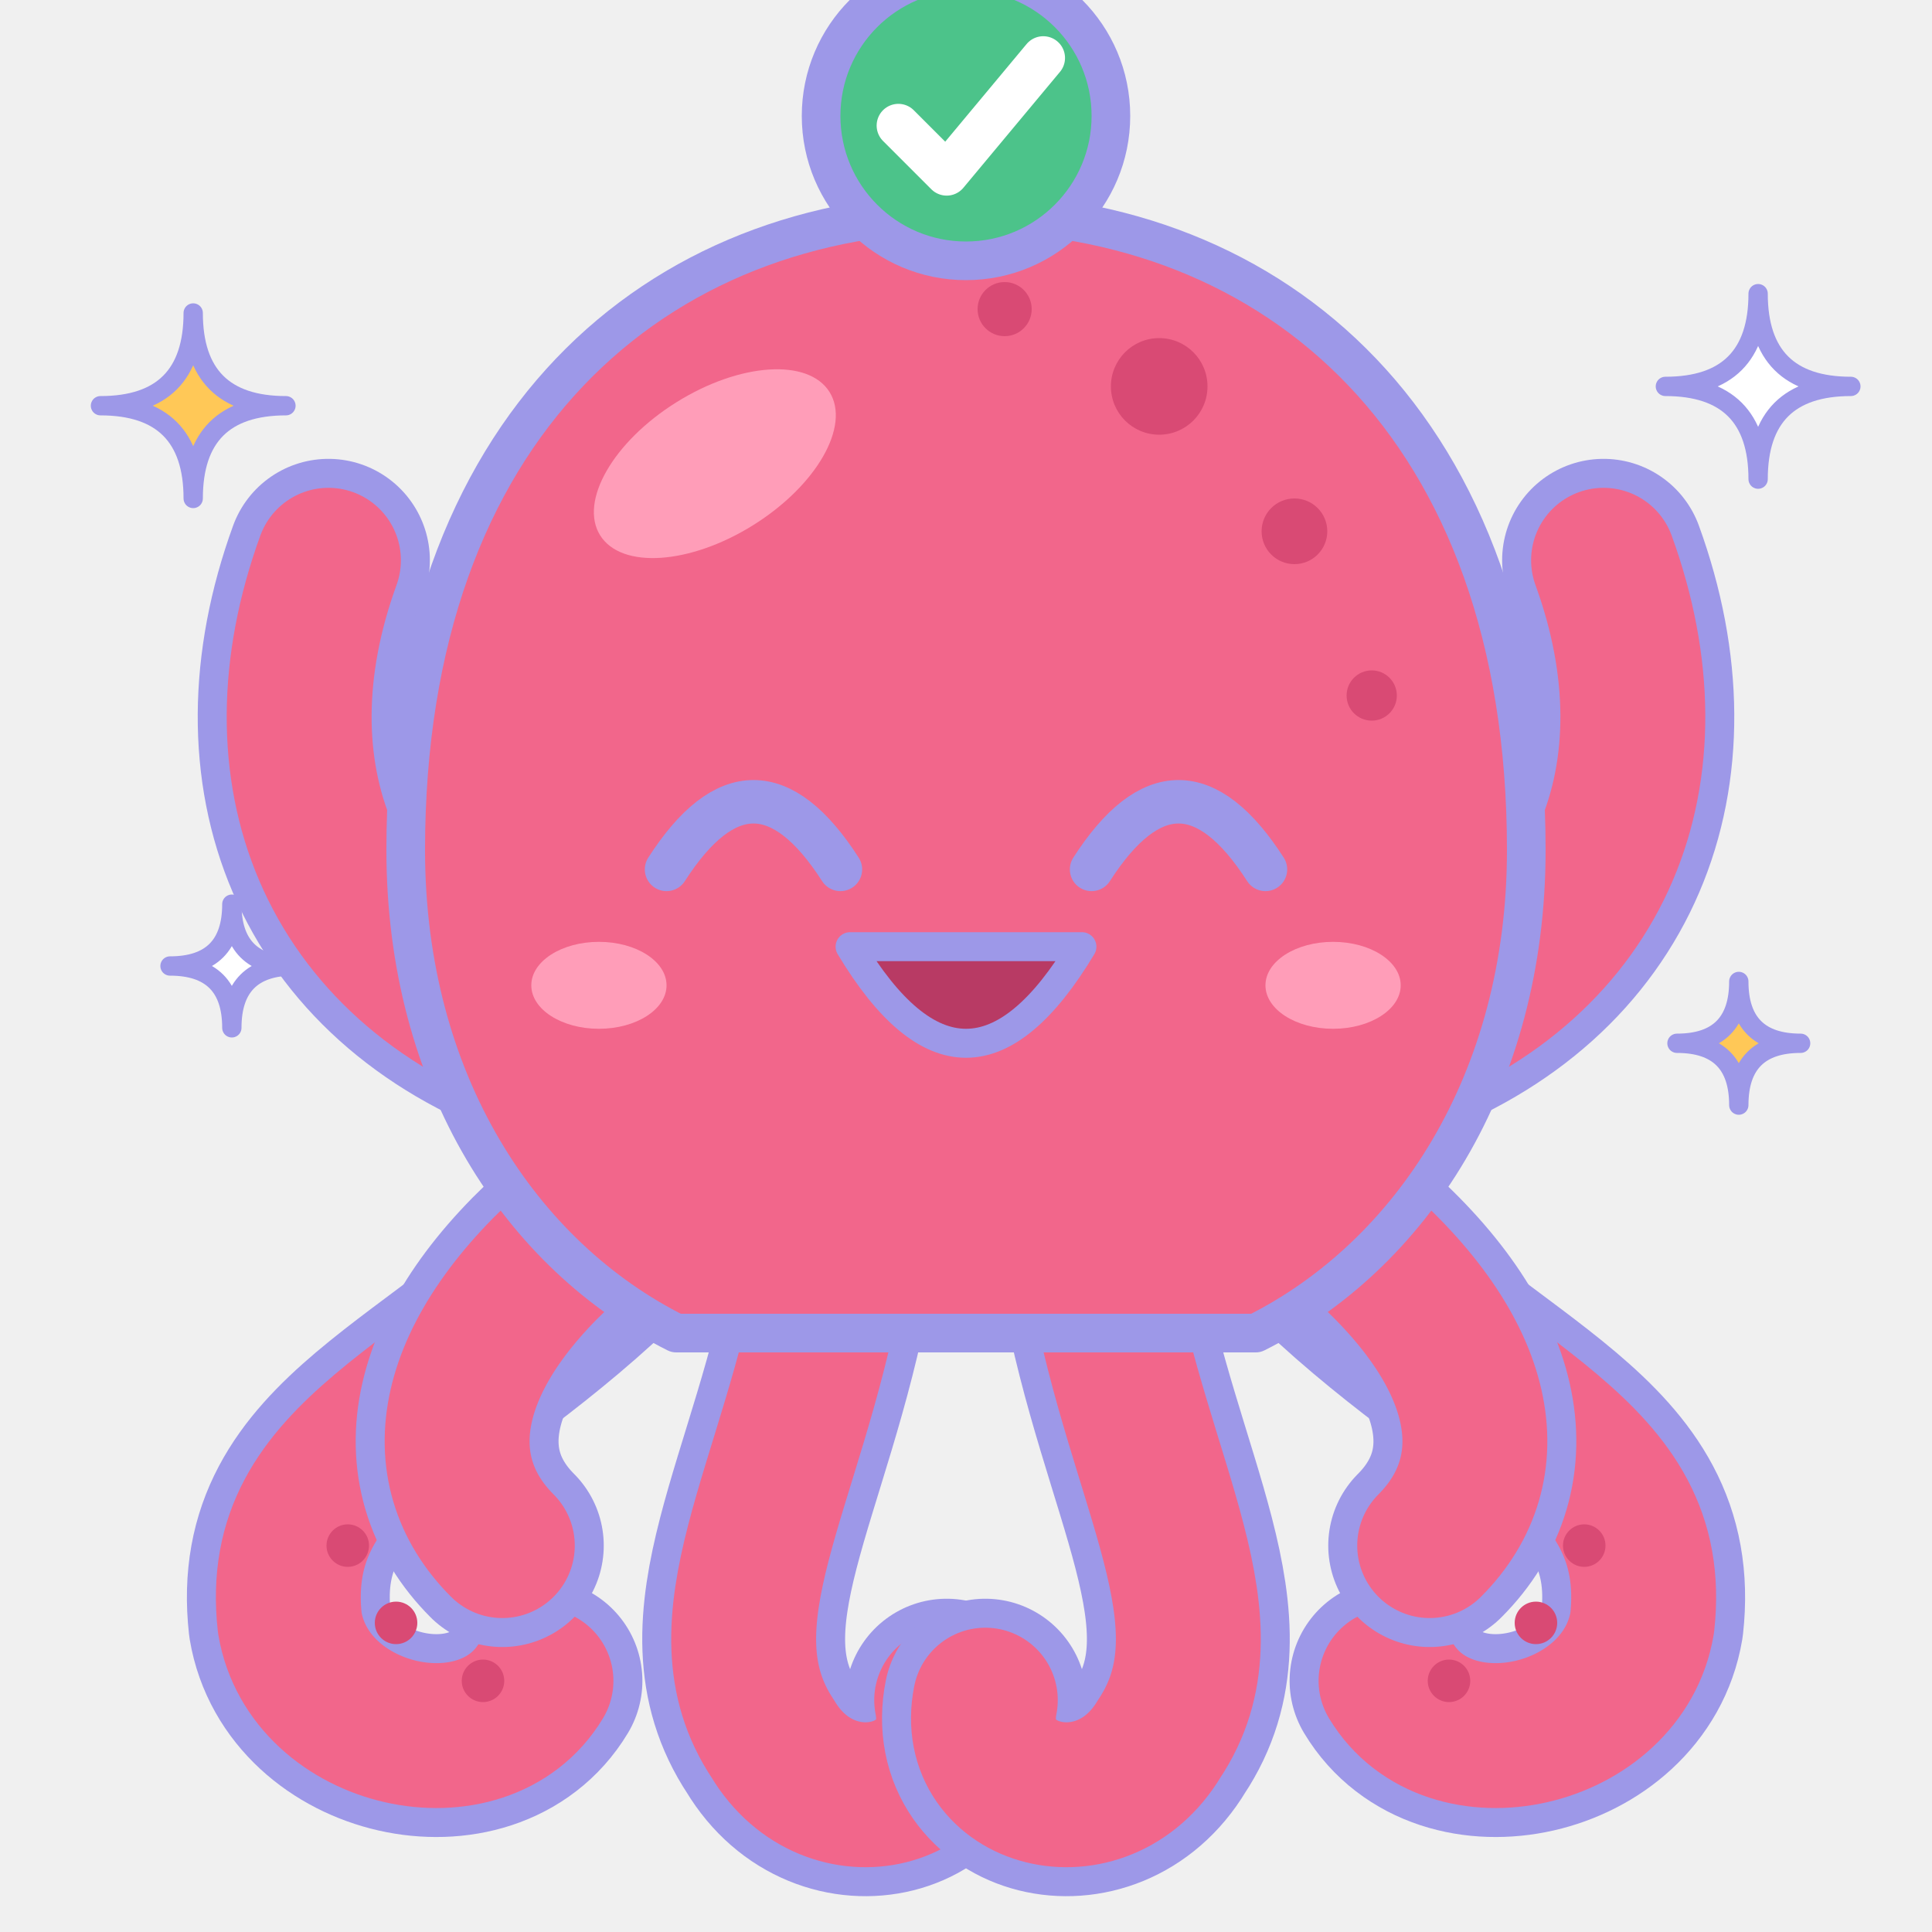
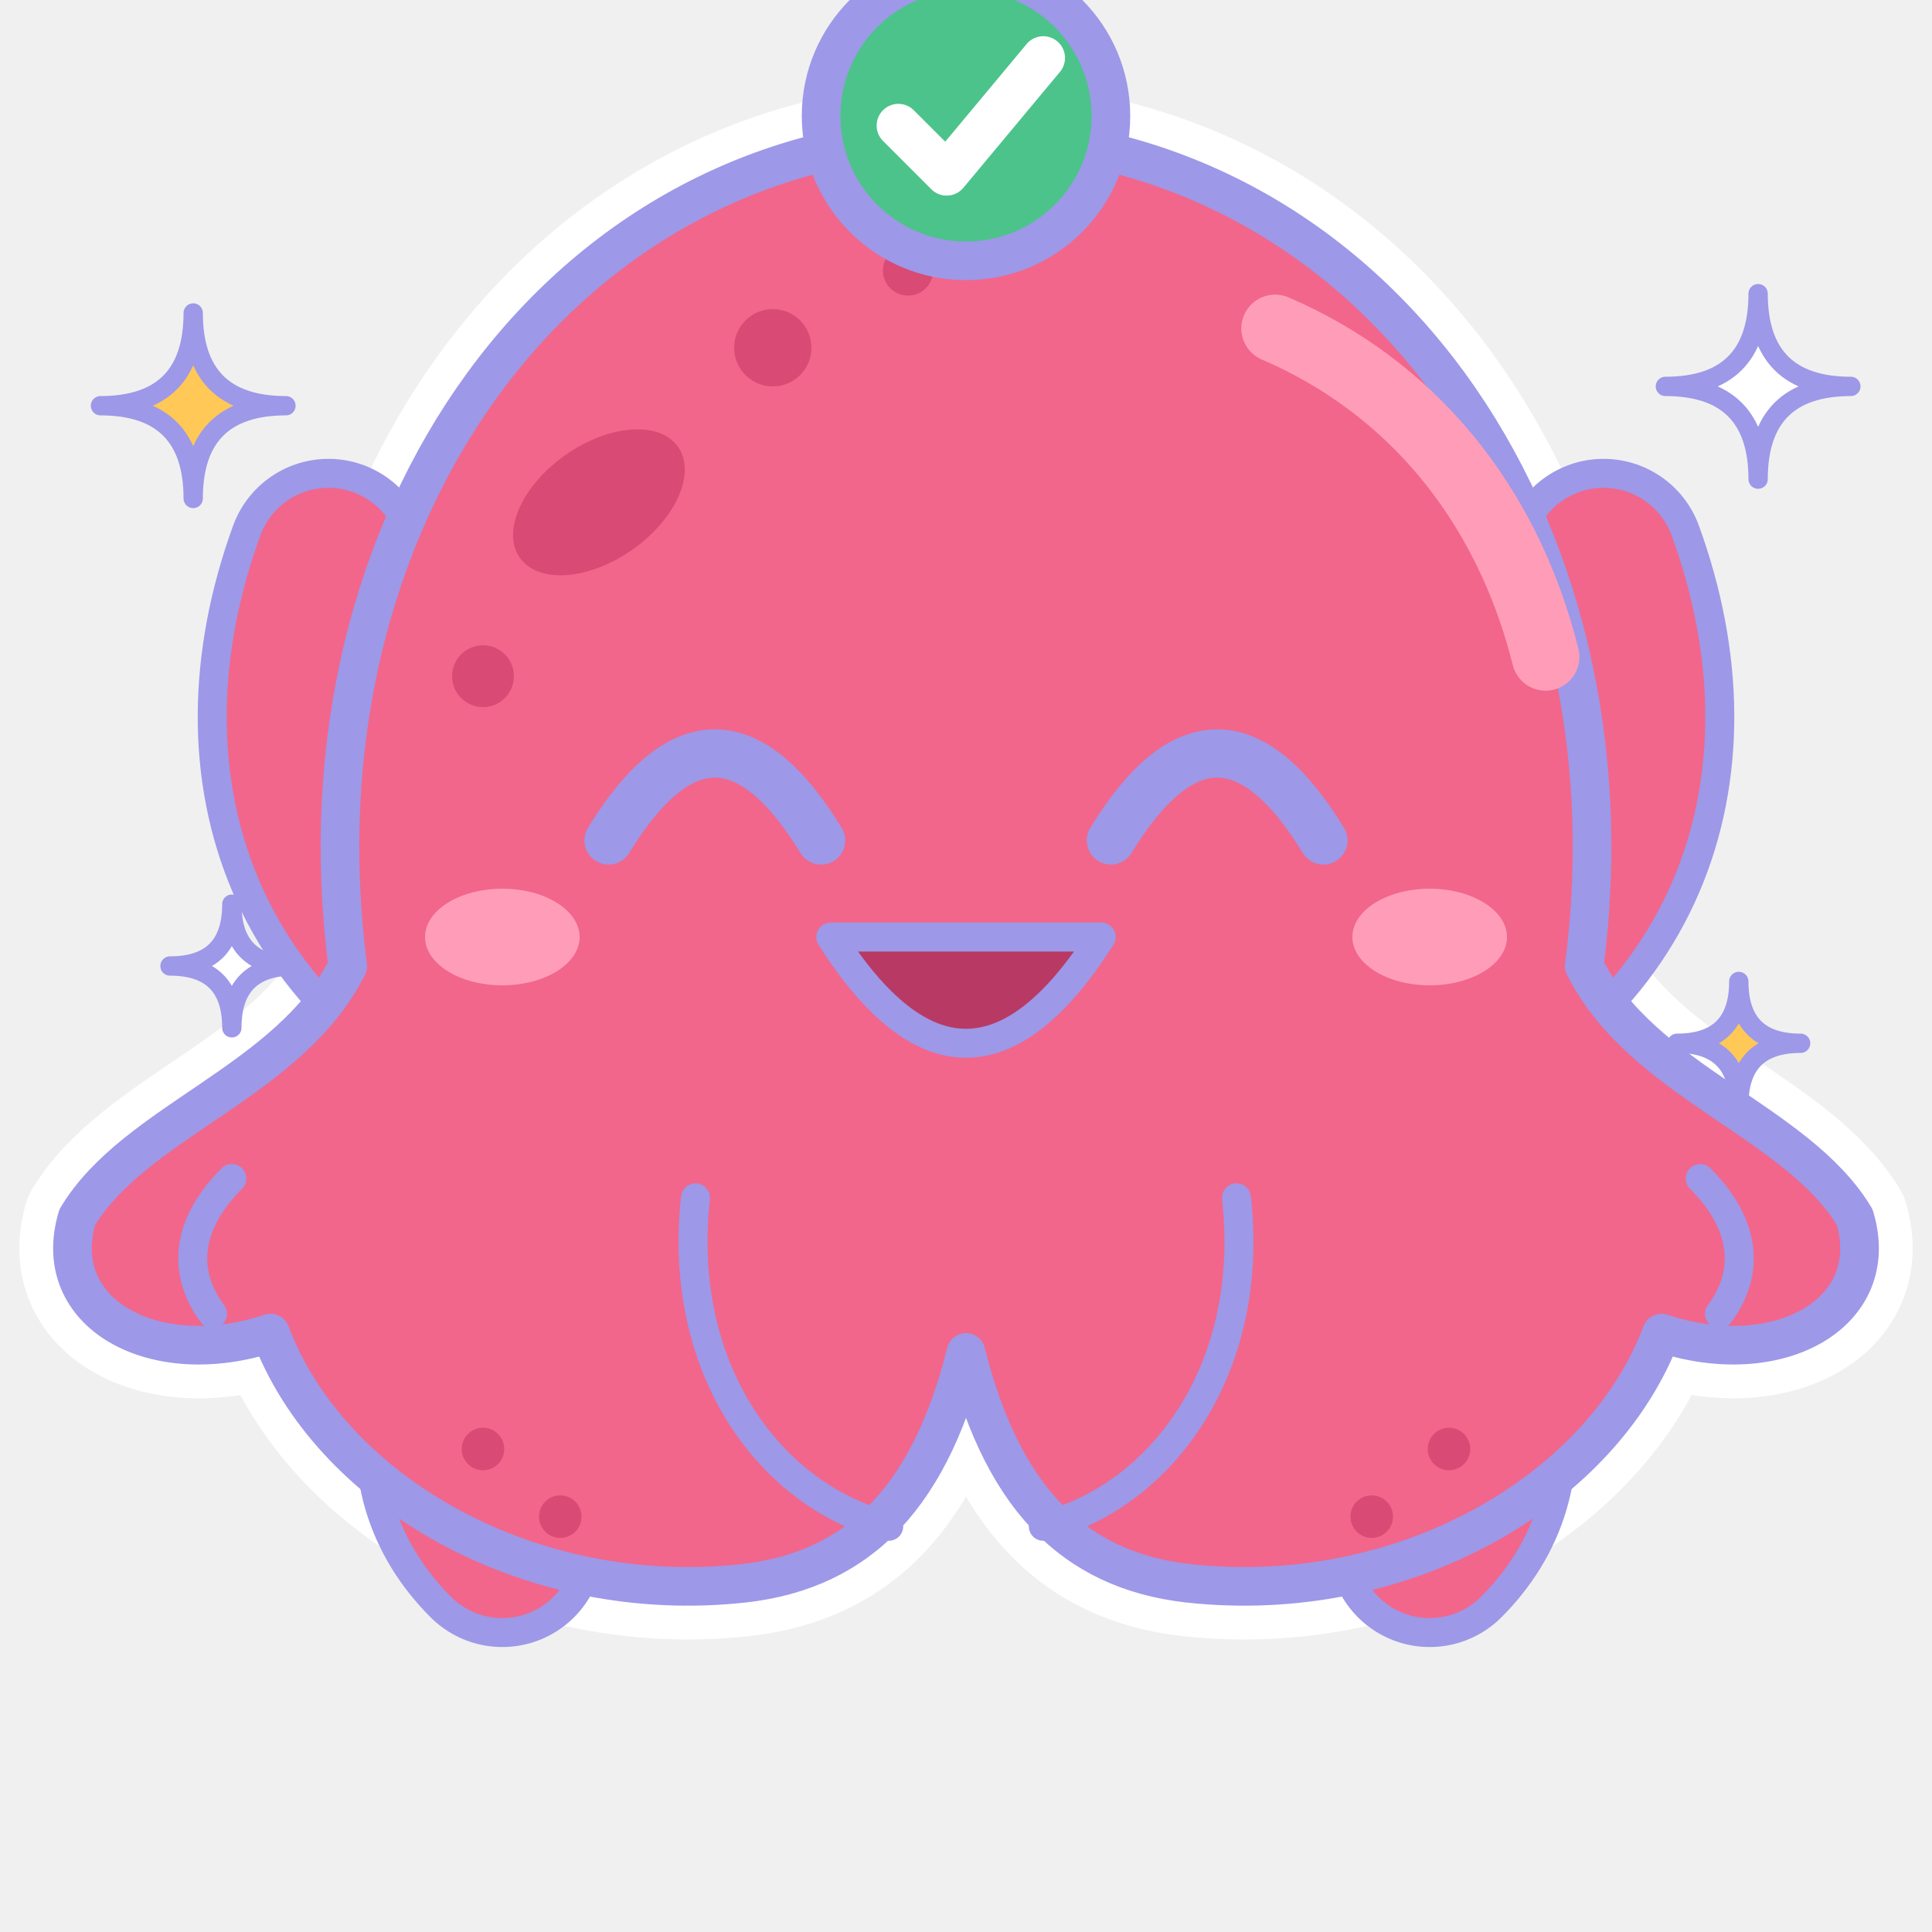
<svg xmlns="http://www.w3.org/2000/svg" viewBox="0 0 200 200" role="img" aria-label="Pouple the octopus">
-   <path d="M64 128 C46 146 28 150 30 168 C32 180 50 184 56 174" fill="none" stroke="#9D98E8" stroke-width="21" stroke-linecap="round" stroke-linejoin="round" />
-   <path d="M64 128 C46 146 28 150 30 168 C32 180 50 184 56 174" fill="none" stroke="#F2668B" stroke-width="15" stroke-linecap="round" stroke-linejoin="round" />
-   <path d="M86 132 C82 154 72 168 80 180 C86 190 100 186 98 176" fill="none" stroke="#9D98E8" stroke-width="21" stroke-linecap="round" stroke-linejoin="round" />
-   <path d="M86 132 C82 154 72 168 80 180 C86 190 100 186 98 176" fill="none" stroke="#F2668B" stroke-width="15" stroke-linecap="round" stroke-linejoin="round" />
-   <path d="M114 132 C118 154 128 168 120 180 C114 190 100 186 102 176" fill="none" stroke="#9D98E8" stroke-width="21" stroke-linecap="round" stroke-linejoin="round" />
-   <path d="M114 132 C118 154 128 168 120 180 C114 190 100 186 102 176" fill="none" stroke="#F2668B" stroke-width="15" stroke-linecap="round" stroke-linejoin="round" />
-   <path d="M136 128 C154 146 172 150 170 168 C168 180 150 184 144 174" fill="none" stroke="#9D98E8" stroke-width="21" stroke-linecap="round" stroke-linejoin="round" />
-   <path d="M136 128 C154 146 172 150 170 168 C168 180 150 184 144 174" fill="none" stroke="#F2668B" stroke-width="15" stroke-linecap="round" stroke-linejoin="round" />
-   <circle cx="36" cy="160" r="2.2" fill="#D94A74" />
-   <circle cx="41" cy="168" r="2.2" fill="#D94A74" />
-   <circle cx="50" cy="174" r="2.2" fill="#D94A74" />
-   <circle cx="164" cy="160" r="2.2" fill="#D94A74" />
-   <circle cx="159" cy="168" r="2.2" fill="#D94A74" />
-   <circle cx="150" cy="174" r="2.2" fill="#D94A74" />
+   <path d="M36 100 C30 54 58 14 100 14 C142 14 170 54 164 100 C170 112 186 116 192 126 C195 136 184 142 172 138 C166 154 146 166 124 164 C112 163 104 156 100 140 C96 156 88 163 76 164 C54 166 34 154 28 138 C16 142 5 136 8 126 C14 116 30 112 36 100 Z" fill="#fff" stroke="#fff" stroke-width="11" stroke-linejoin="round" />
  <path d="M56 108 C34 100 26 80 34 58" fill="none" stroke="#9D98E8" stroke-width="21" stroke-linecap="round" stroke-linejoin="round" />
  <path d="M56 108 C34 100 26 80 34 58" fill="none" stroke="#F2668B" stroke-width="15" stroke-linecap="round" stroke-linejoin="round" />
  <path d="M144 108 C166 100 174 80 166 58" fill="none" stroke="#9D98E8" stroke-width="21" stroke-linecap="round" stroke-linejoin="round" />
  <path d="M144 108 C166 100 174 80 166 58" fill="none" stroke="#F2668B" stroke-width="15" stroke-linecap="round" stroke-linejoin="round" />
  <path d="M60 128 C46 140 44 152 52 160" fill="none" stroke="#9D98E8" stroke-width="21" stroke-linecap="round" stroke-linejoin="round" />
  <path d="M60 128 C46 140 44 152 52 160" fill="none" stroke="#F2668B" stroke-width="15" stroke-linecap="round" stroke-linejoin="round" />
  <path d="M140 128 C154 140 156 152 148 160" fill="none" stroke="#9D98E8" stroke-width="21" stroke-linecap="round" stroke-linejoin="round" />
  <path d="M140 128 C154 140 156 152 148 160" fill="none" stroke="#F2668B" stroke-width="15" stroke-linecap="round" stroke-linejoin="round" />
-   <path d="M42 88 C42 44 68 22 100 22 C132 22 158 44 158 88 C158 112 146 130 130 138 L70 138 C54 130 42 112 42 88 Z" fill="#F2668B" stroke="#9D98E8" stroke-width="4" stroke-linejoin="round" />
-   <ellipse cx="74" cy="48" rx="14" ry="7.5" transform="rotate(-32 74 48)" fill="#FF9DB8" />
-   <circle cx="120" cy="40" r="5" fill="#D94A74" />
-   <circle cx="134" cy="55" r="3.4" fill="#D94A74" />
-   <circle cx="104" cy="32" r="2.8" fill="#D94A74" />
-   <circle cx="142" cy="72" r="2.6" fill="#D94A74" />
-   <ellipse cx="62" cy="102" rx="7" ry="4.5" fill="#FF9DB8" />
-   <ellipse cx="138" cy="102" rx="7" ry="4.5" fill="#FF9DB8" />
-   <path d="M69 90 Q78 76 87 90" fill="none" stroke="#9D98E8" stroke-width="4.5" stroke-linecap="round" />
-   <path d="M113 90 Q122 76 131 90" fill="none" stroke="#9D98E8" stroke-width="4.5" stroke-linecap="round" />
-   <path d="M88 98 Q100 118 112 98 Z" fill="#B83A64" stroke="#9D98E8" stroke-width="3" stroke-linejoin="round" />
+   <path d="M36 100 C30 54 58 14 100 14 C142 14 170 54 164 100 C170 112 186 116 192 126 C195 136 184 142 172 138 C166 154 146 166 124 164 C112 163 104 156 100 140 C96 156 88 163 76 164 C54 166 34 154 28 138 C16 142 5 136 8 126 C14 116 30 112 36 100 Z" fill="#F2668B" stroke="#9D98E8" stroke-width="4" stroke-linejoin="round" />
+   <path d="M128 124 C130 142 120 155 108 158" fill="none" stroke="#9D98E8" stroke-width="3" stroke-linecap="round" />
+   <path d="M72 124 C70 142 80 155 92 158" fill="none" stroke="#9D98E8" stroke-width="3" stroke-linecap="round" />
+   <path d="M176 122 C181 127 181 132 178 136" fill="none" stroke="#9D98E8" stroke-width="3" stroke-linecap="round" />
+   <path d="M24 122 C19 127 19 132 22 136" fill="none" stroke="#9D98E8" stroke-width="3" stroke-linecap="round" />
+   <path d="M132 34 C146 40 156 52 160 68" fill="none" stroke="#FF9DB8" stroke-width="7" stroke-linecap="round" />
+   <ellipse cx="62" cy="52" rx="10" ry="6" transform="rotate(-35 62 52)" fill="#D94A74" />
+   <circle cx="80" cy="36" r="4" fill="#D94A74" />
+   <circle cx="50" cy="70" r="3.2" fill="#D94A74" />
+   <circle cx="94" cy="28" r="2.6" fill="#D94A74" />
+   <circle cx="150" cy="150" r="2.2" fill="#D94A74" />
+   <circle cx="142" cy="157" r="2.2" fill="#D94A74" />
+   <circle cx="50" cy="150" r="2.2" fill="#D94A74" />
+   <circle cx="58" cy="157" r="2.2" fill="#D94A74" />
+   <g transform="translate(0 -15)">
+     <ellipse cx="52" cy="112" rx="8" ry="5" fill="#FF9DB8" />
+     <ellipse cx="148" cy="112" rx="8" ry="5" fill="#FF9DB8" />
+     <path d="M63 102 Q74 84 85 102" fill="none" stroke="#9D98E8" stroke-width="5" stroke-linecap="round" />
+     <path d="M115 102 Q126 84 137 102" fill="none" stroke="#9D98E8" stroke-width="5" stroke-linecap="round" />
+     <path d="M86 112 Q100 134 114 112 Z" fill="#B83A64" stroke="#9D98E8" stroke-width="3" stroke-linejoin="round" />
+   </g>
  <path d="M20 32.4 Q20 42 29.6 42 Q20 42 20 51.6 Q20 42 10.4 42 Q20 42 20 32.4 Z" fill="#FFC857" stroke="#9D98E8" stroke-width="2" stroke-linejoin="round" />
  <path d="M182 30.4 Q182 40 191.6 40 Q182 40 182 49.6 Q182 40 172.4 40 Q182 40 182 30.4 Z" fill="#fff" stroke="#9D98E8" stroke-width="2" stroke-linejoin="round" />
  <path d="M180 101.6 Q180 108 186.4 108 Q180 108 180 114.4 Q180 108 173.6 108 Q180 108 180 101.6 Z" fill="#FFC857" stroke="#9D98E8" stroke-width="2" stroke-linejoin="round" />
  <path d="M24 93.6 Q24 100 30.4 100 Q24 100 24 106.4 Q24 100 17.6 100 Q24 100 24 93.6 Z" fill="#fff" stroke="#9D98E8" stroke-width="2" stroke-linejoin="round" />
  <circle cx="100" cy="12" r="15" fill="#4CC38A" stroke="#9D98E8" stroke-width="4" />
  <path d="M93 13 L98 18 L108 6" fill="none" stroke="#fff" stroke-width="4.5" stroke-linecap="round" stroke-linejoin="round" />
</svg>
